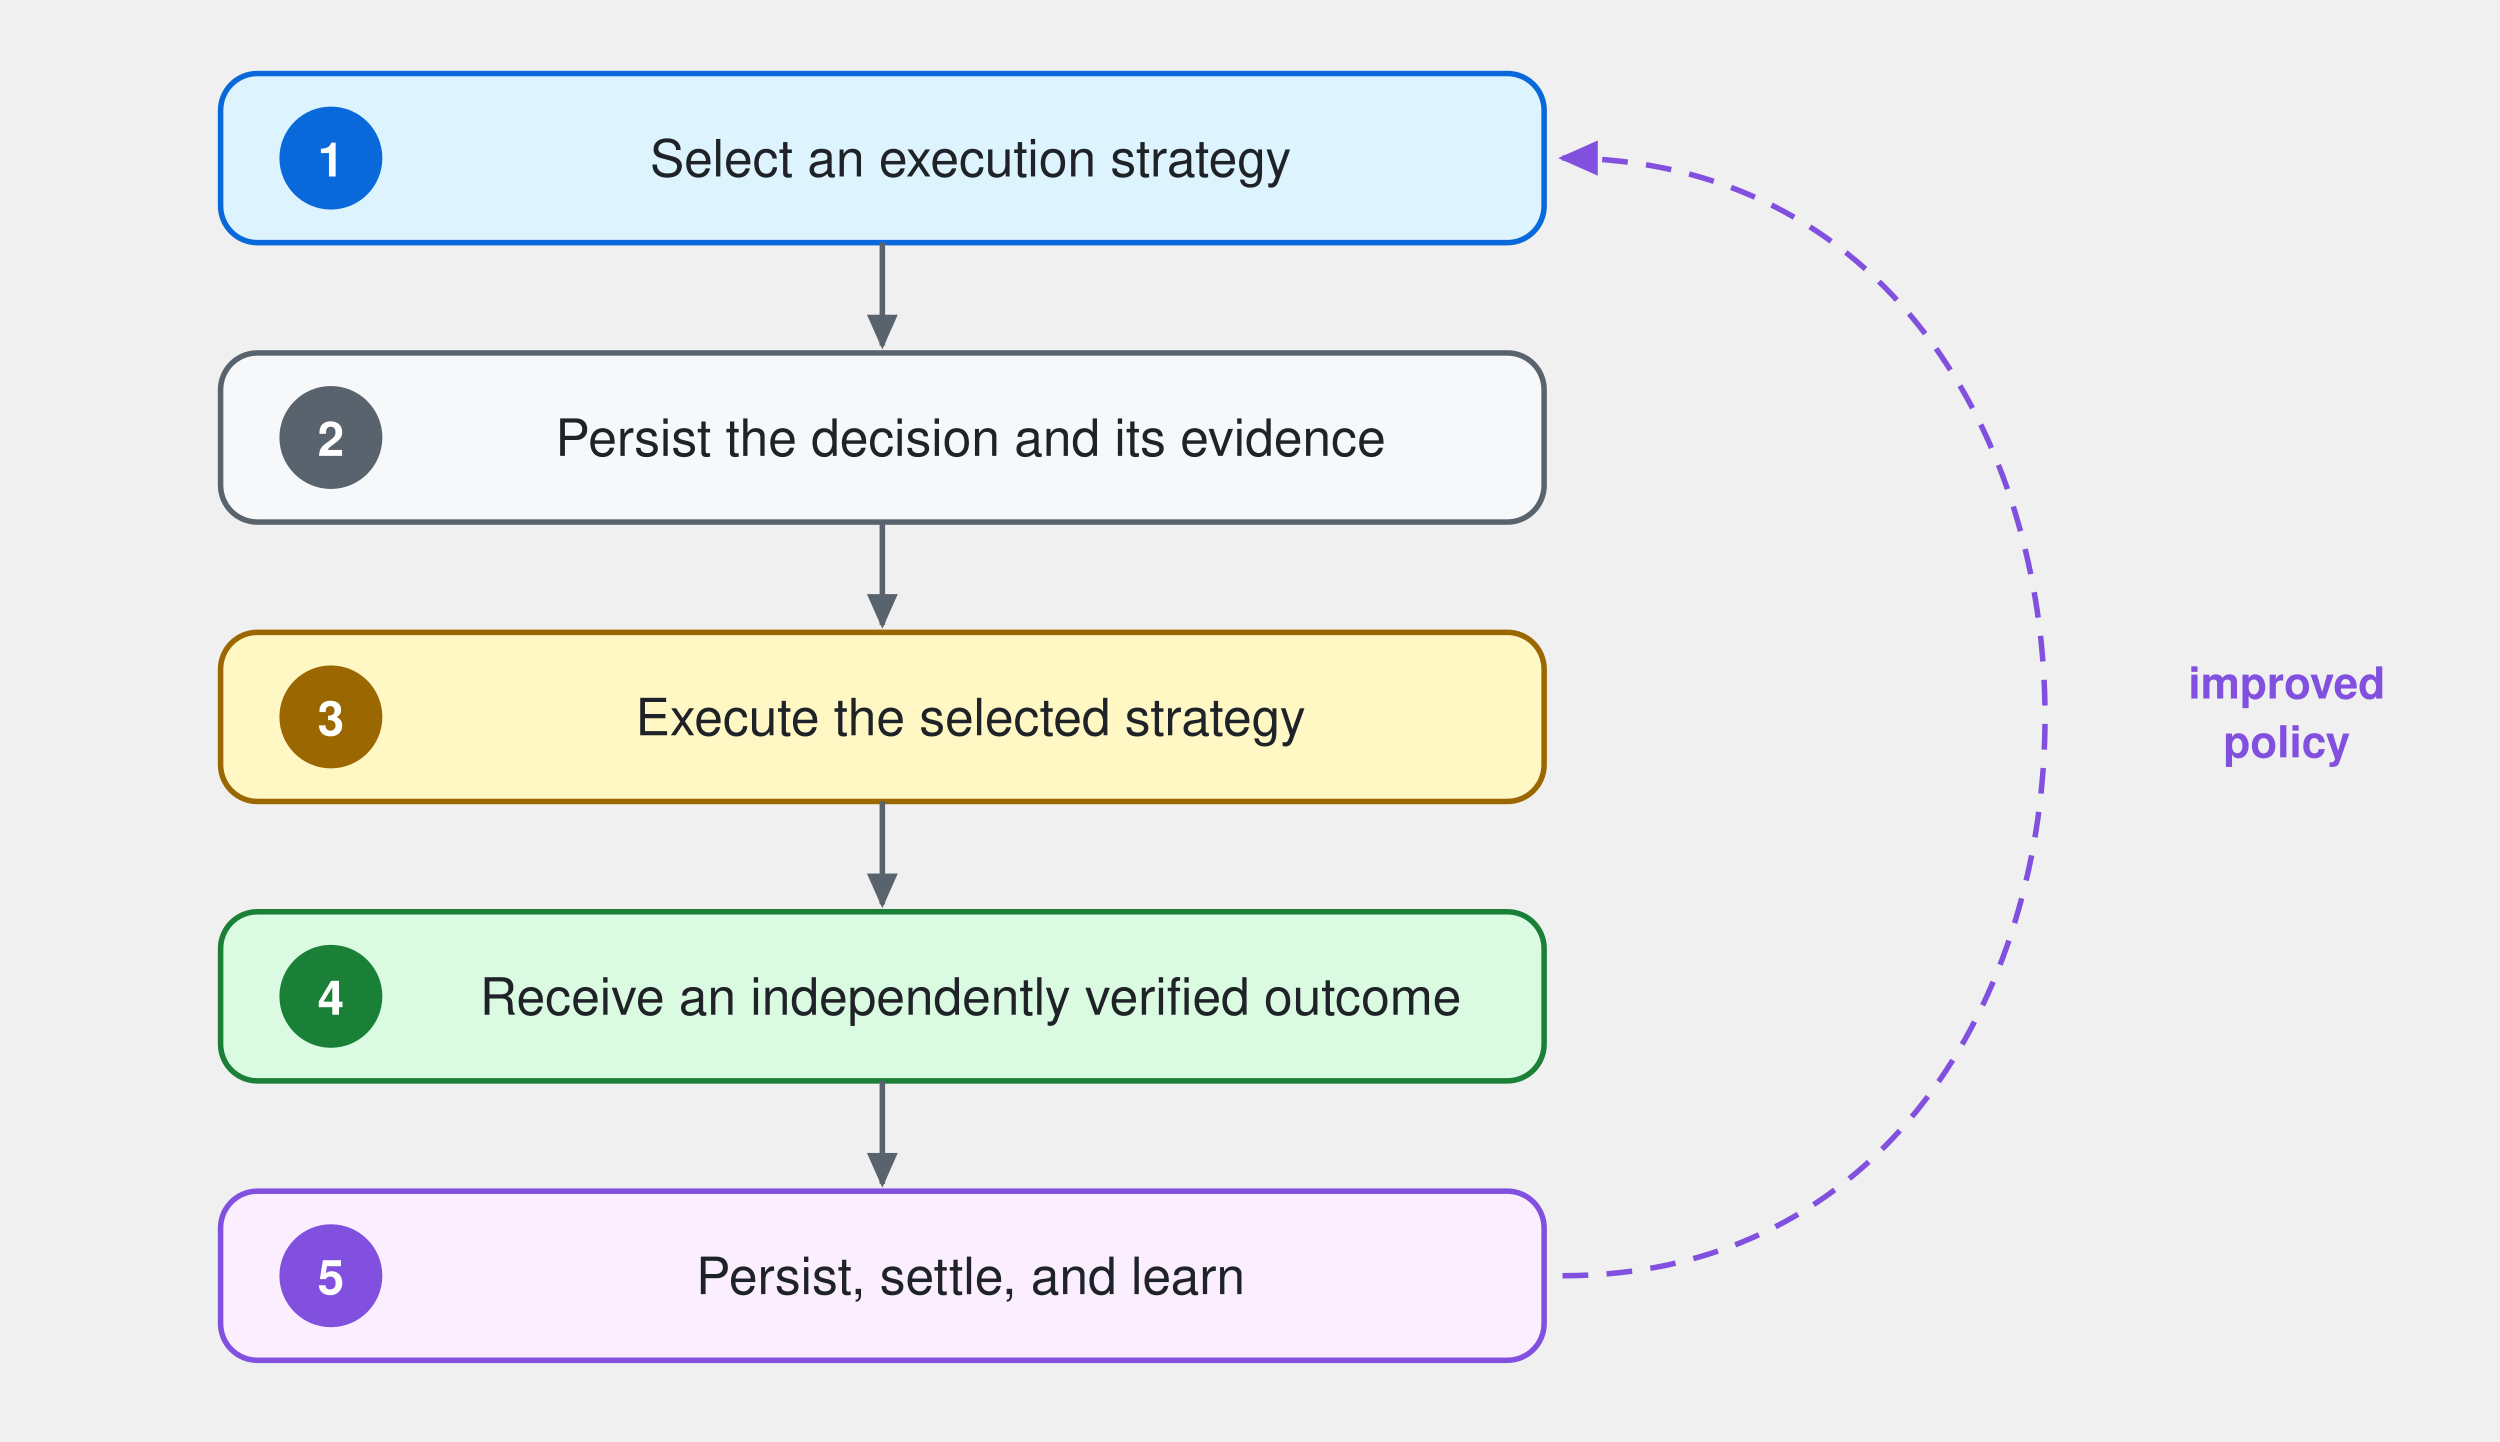
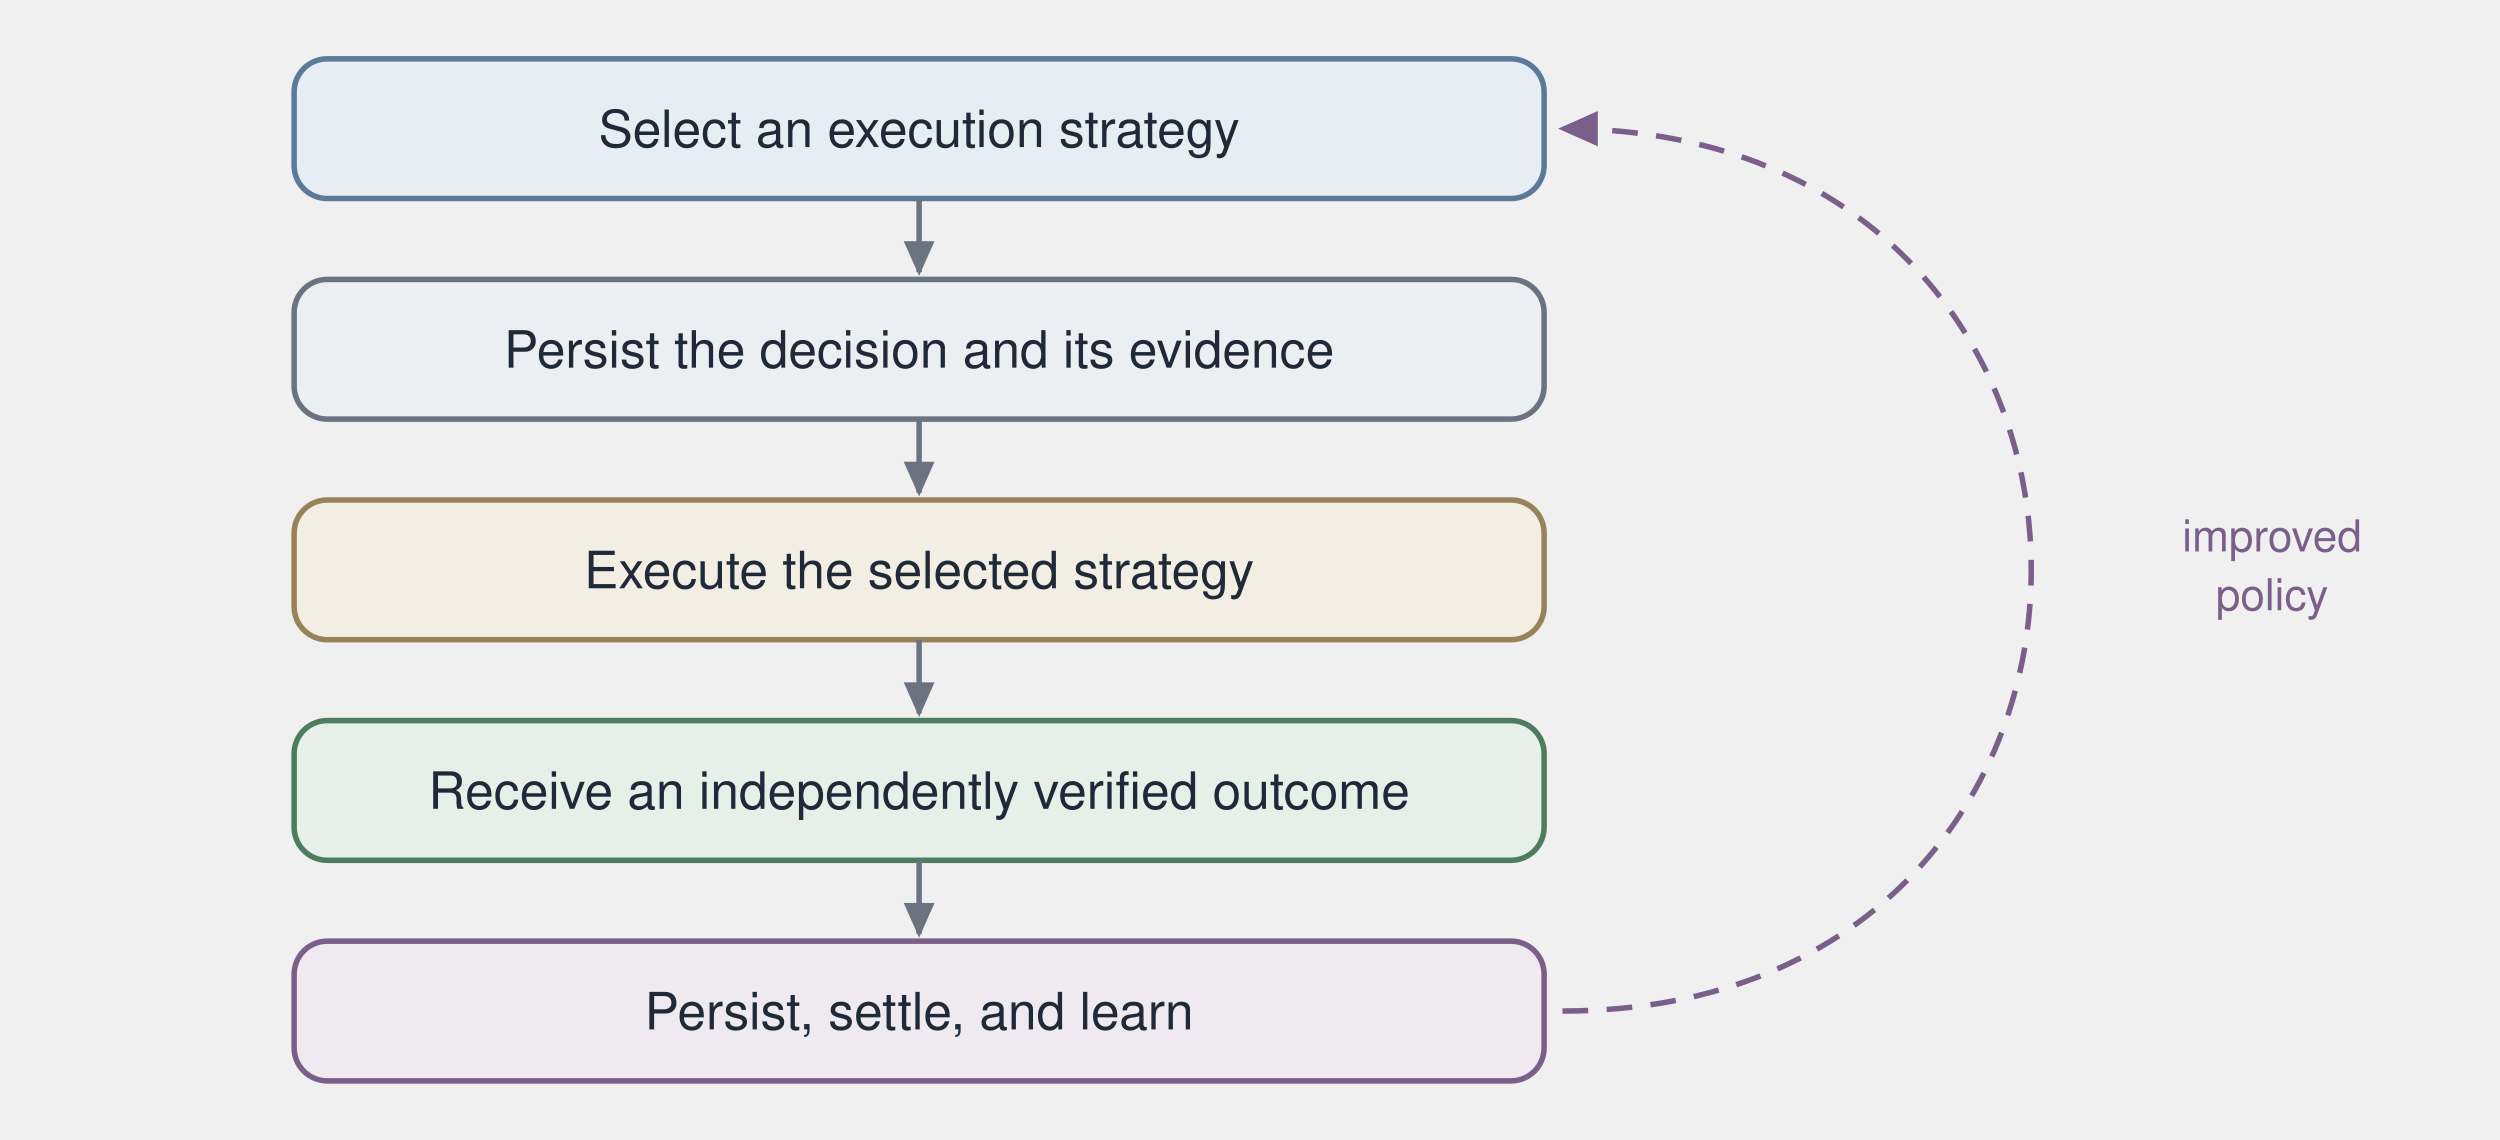
- <svg xmlns="http://www.w3.org/2000/svg" width="680" height="392" viewBox="0 0 680 392" role="img" aria-label="Thompson adaptive loop: select, persist, execute, verify, learn, with improved policy feeding back">
+ <svg xmlns="http://www.w3.org/2000/svg" width="680" height="310" viewBox="0 0 680 310" role="img" aria-label="Thompson adaptive loop: select, persist, execute, verify, learn, with improved policy feeding back">
  <defs>
    <marker id="flow" viewBox="0 0 10 10" refX="8" refY="5" markerWidth="7" markerHeight="7" orient="auto-start-reverse">
-       <path d="M 0 1 L 9 5 L 0 9 z" fill="#59636e" />
+       <path d="M 0 1 L 9 5 L 0 9 z" fill="#6b7280" />
    </marker>
    <marker id="loop" viewBox="0 0 10 10" refX="8" refY="5" markerWidth="8" markerHeight="8" orient="auto-start-reverse">
-       <path d="M 0 1 L 9 5 L 0 9 z" fill="#8250df" />
+       <path d="M 0 1 L 9 5 L 0 9 z" fill="#7a5f8a" />
    </marker>
  </defs>
-   <g font-family="-apple-system, BlinkMacSystemFont, 'Segoe UI', Helvetica, Arial, sans-serif">
-     <rect x="60" y="20" width="360" height="46" rx="10" fill="#ddf4ff" stroke="#0969da" stroke-width="1.5" />
-     <circle cx="90" cy="43" r="14" fill="#0969da" />
-     <text x="90" y="48" text-anchor="middle" font-size="13" font-weight="bold" fill="#ffffff">1</text>
-     <text x="264" y="48" text-anchor="middle" font-size="14" fill="#1f2328">Select an execution strategy</text>
-     <line x1="240" y1="66" x2="240" y2="94" stroke="#59636e" stroke-width="1.5" marker-end="url(#flow)" />
-     <rect x="60" y="96" width="360" height="46" rx="10" fill="#f6f8fa" stroke="#59636e" stroke-width="1.5" />
-     <circle cx="90" cy="119" r="14" fill="#59636e" />
-     <text x="90" y="124" text-anchor="middle" font-size="13" font-weight="bold" fill="#ffffff">2</text>
-     <text x="264" y="124" text-anchor="middle" font-size="14" fill="#1f2328">Persist the decision and its evidence</text>
-     <line x1="240" y1="142" x2="240" y2="170" stroke="#59636e" stroke-width="1.5" marker-end="url(#flow)" />
-     <rect x="60" y="172" width="360" height="46" rx="10" fill="#fff8c5" stroke="#9a6700" stroke-width="1.5" />
-     <circle cx="90" cy="195" r="14" fill="#9a6700" />
-     <text x="90" y="200" text-anchor="middle" font-size="13" font-weight="bold" fill="#ffffff">3</text>
-     <text x="264" y="200" text-anchor="middle" font-size="14" fill="#1f2328">Execute the selected strategy</text>
-     <line x1="240" y1="218" x2="240" y2="246" stroke="#59636e" stroke-width="1.5" marker-end="url(#flow)" />
-     <rect x="60" y="248" width="360" height="46" rx="10" fill="#dafbe1" stroke="#1a7f37" stroke-width="1.5" />
-     <circle cx="90" cy="271" r="14" fill="#1a7f37" />
-     <text x="90" y="276" text-anchor="middle" font-size="13" font-weight="bold" fill="#ffffff">4</text>
-     <text x="264" y="276" text-anchor="middle" font-size="14" fill="#1f2328">Receive an independently verified outcome</text>
-     <line x1="240" y1="294" x2="240" y2="322" stroke="#59636e" stroke-width="1.5" marker-end="url(#flow)" />
-     <rect x="60" y="324" width="360" height="46" rx="10" fill="#fbefff" stroke="#8250df" stroke-width="1.5" />
-     <circle cx="90" cy="347" r="14" fill="#8250df" />
-     <text x="90" y="352" text-anchor="middle" font-size="13" font-weight="bold" fill="#ffffff">5</text>
-     <text x="264" y="352" text-anchor="middle" font-size="14" fill="#1f2328">Persist, settle, and learn</text>
-     <path d="M 425 347 C 600 347 600 43 425 43" fill="none" stroke="#8250df" stroke-width="1.5" stroke-dasharray="7 5" marker-end="url(#loop)" />
-     <text x="622" y="190" text-anchor="middle" font-size="12" font-weight="bold" fill="#8250df">improved</text>
-     <text x="622" y="206" text-anchor="middle" font-size="12" font-weight="bold" fill="#8250df">policy</text>
+   <g font-family="-apple-system, BlinkMacSystemFont, 'Segoe UI', Helvetica, Arial, sans-serif" font-size="14">
+     <rect x="80" y="16" width="340" height="38" rx="9" fill="#e6edf3" stroke="#5b7a99" stroke-width="1.5" />
+     <text x="250" y="40" text-anchor="middle" fill="#1f2937">Select an execution strategy</text>
+     <line x1="250" y1="54" x2="250" y2="74" stroke="#6b7280" stroke-width="1.5" marker-end="url(#flow)" />
+     <rect x="80" y="76" width="340" height="38" rx="9" fill="#eceff1" stroke="#6b7280" stroke-width="1.5" />
+     <text x="250" y="100" text-anchor="middle" fill="#1f2937">Persist the decision and its evidence</text>
+     <line x1="250" y1="114" x2="250" y2="134" stroke="#6b7280" stroke-width="1.5" marker-end="url(#flow)" />
+     <rect x="80" y="136" width="340" height="38" rx="9" fill="#f3eee3" stroke="#97825a" stroke-width="1.5" />
+     <text x="250" y="160" text-anchor="middle" fill="#1f2937">Execute the selected strategy</text>
+     <line x1="250" y1="174" x2="250" y2="194" stroke="#6b7280" stroke-width="1.5" marker-end="url(#flow)" />
+     <rect x="80" y="196" width="340" height="38" rx="9" fill="#e6efe8" stroke="#4d7c5f" stroke-width="1.5" />
+     <text x="250" y="220" text-anchor="middle" fill="#1f2937">Receive an independently verified outcome</text>
+     <line x1="250" y1="234" x2="250" y2="254" stroke="#6b7280" stroke-width="1.5" marker-end="url(#flow)" />
+     <rect x="80" y="256" width="340" height="38" rx="9" fill="#efe9f0" stroke="#7a5f8a" stroke-width="1.5" />
+     <text x="250" y="280" text-anchor="middle" fill="#1f2937">Persist, settle, and learn</text>
+     <path d="M 425 275 C 595 275 595 35 425 35" fill="none" stroke="#7a5f8a" stroke-width="1.5" stroke-dasharray="7 5" marker-end="url(#loop)" />
+     <text x="618" y="150" text-anchor="middle" font-size="12" fill="#7a5f8a">improved</text>
+     <text x="618" y="166" text-anchor="middle" font-size="12" fill="#7a5f8a">policy</text>
  </g>
</svg>
